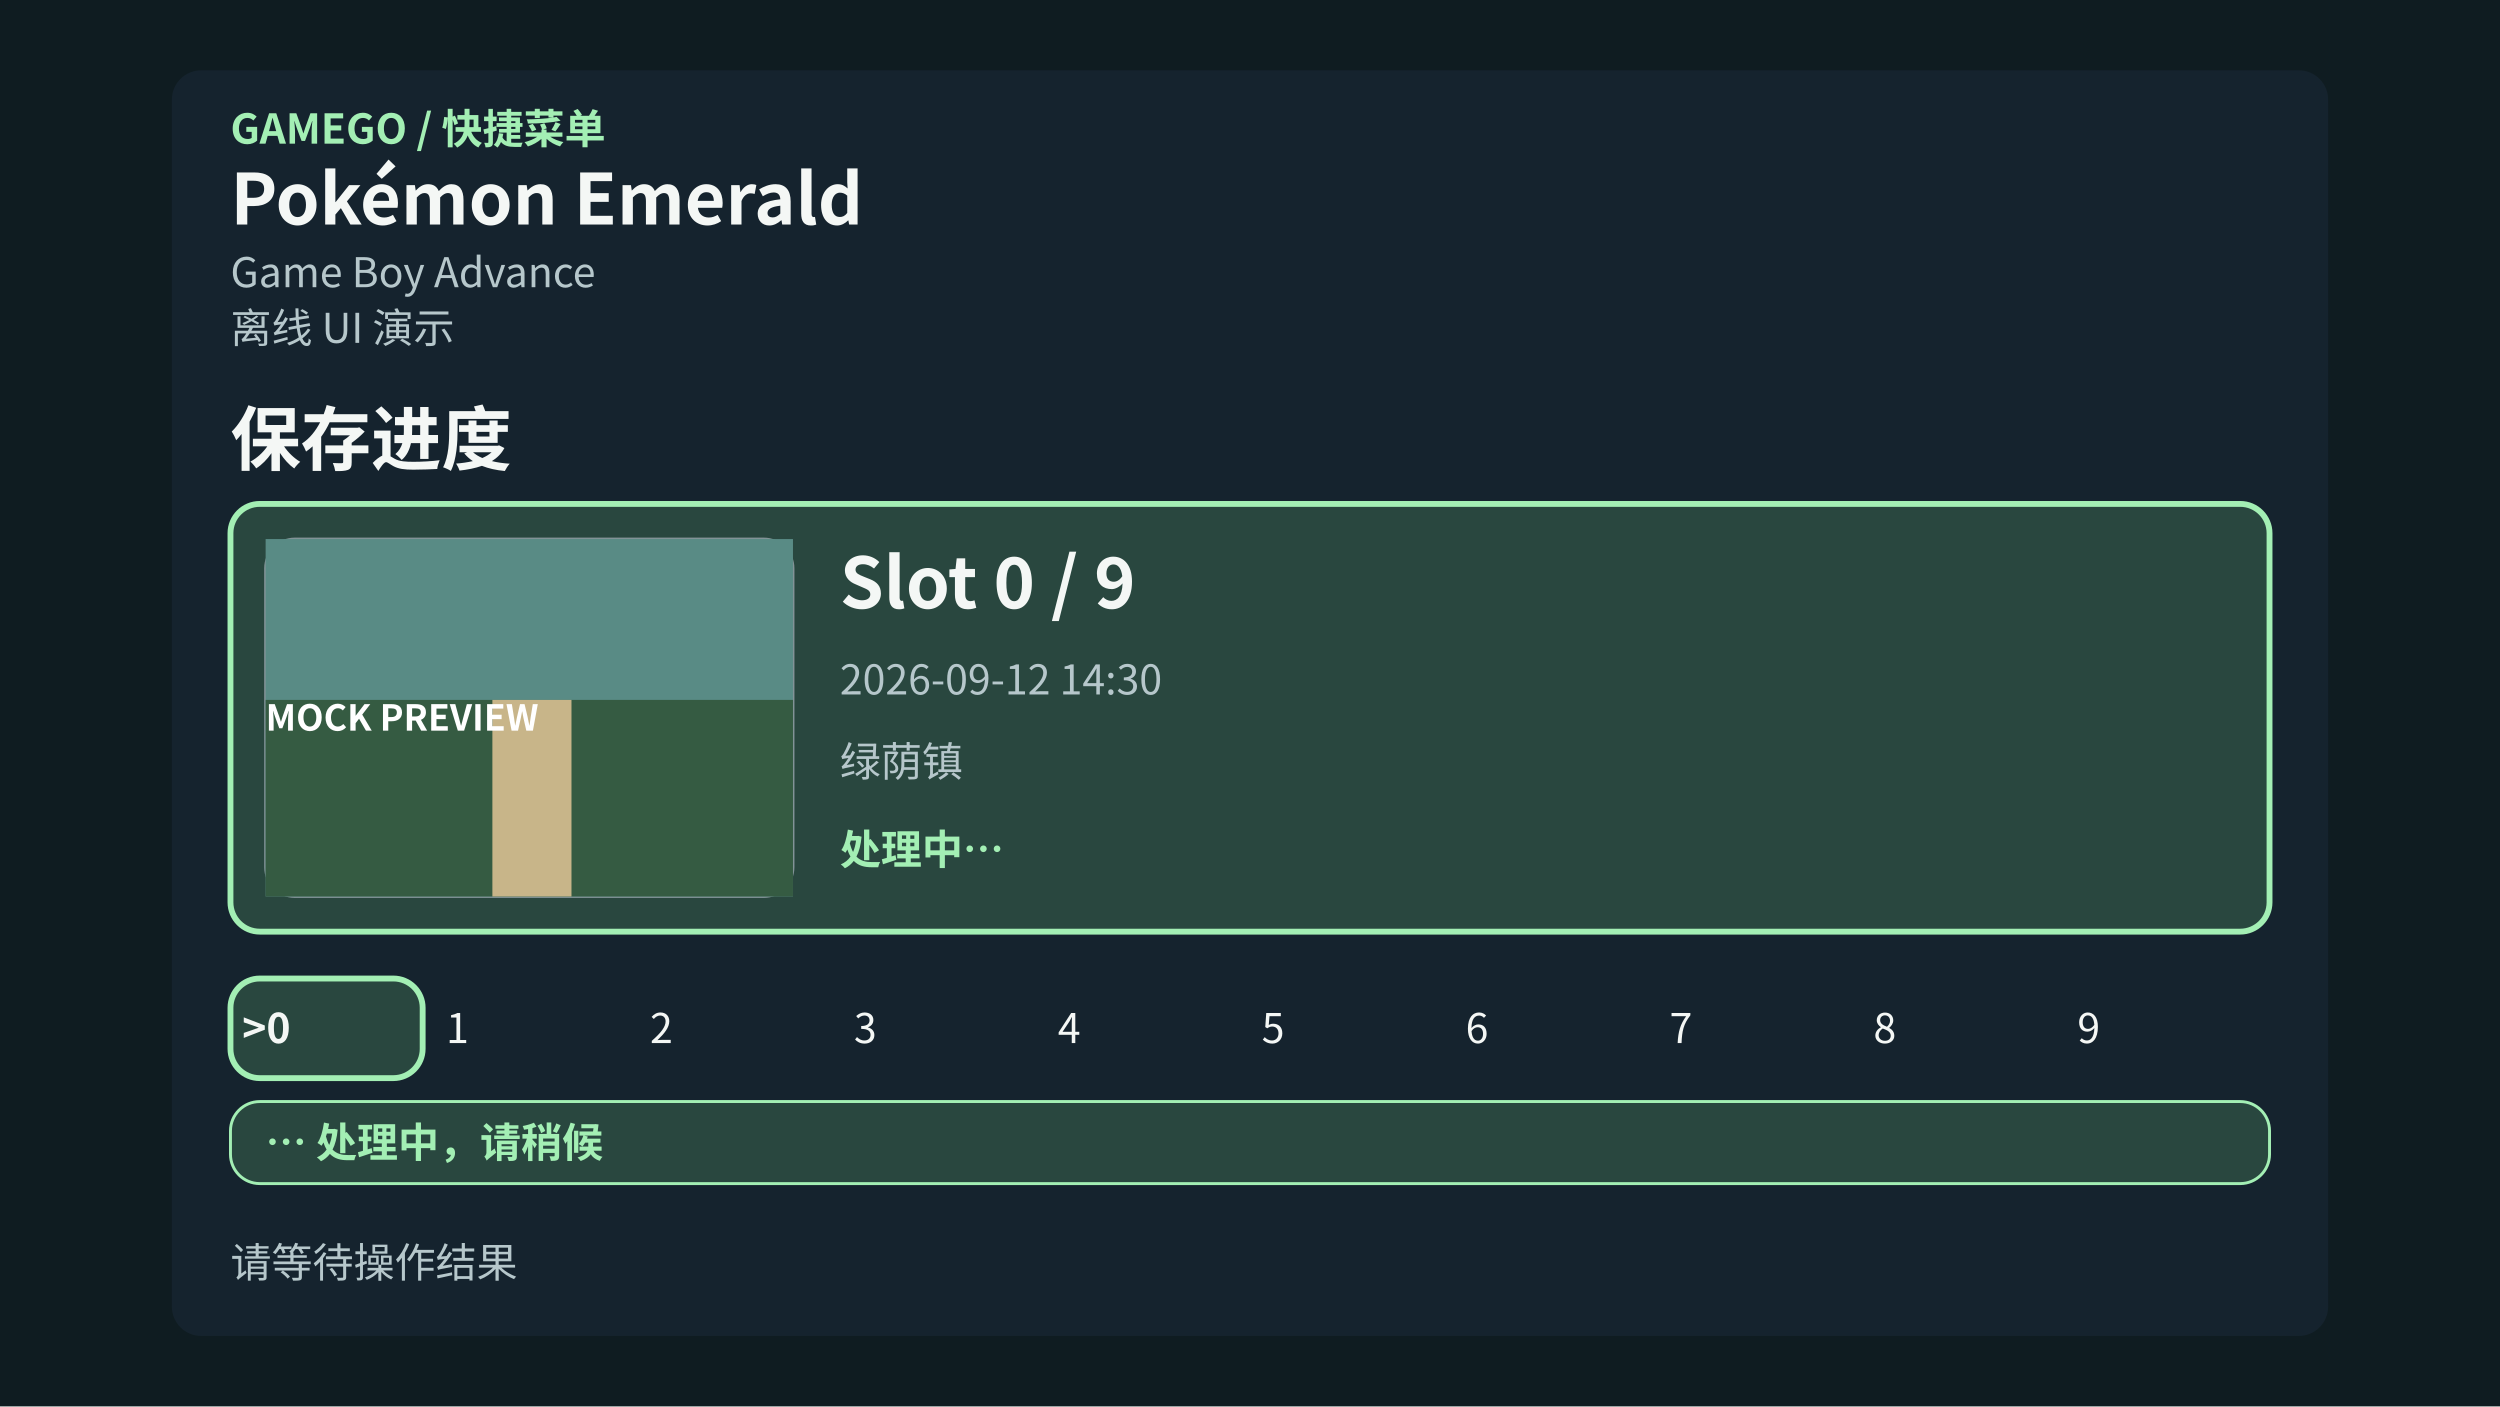
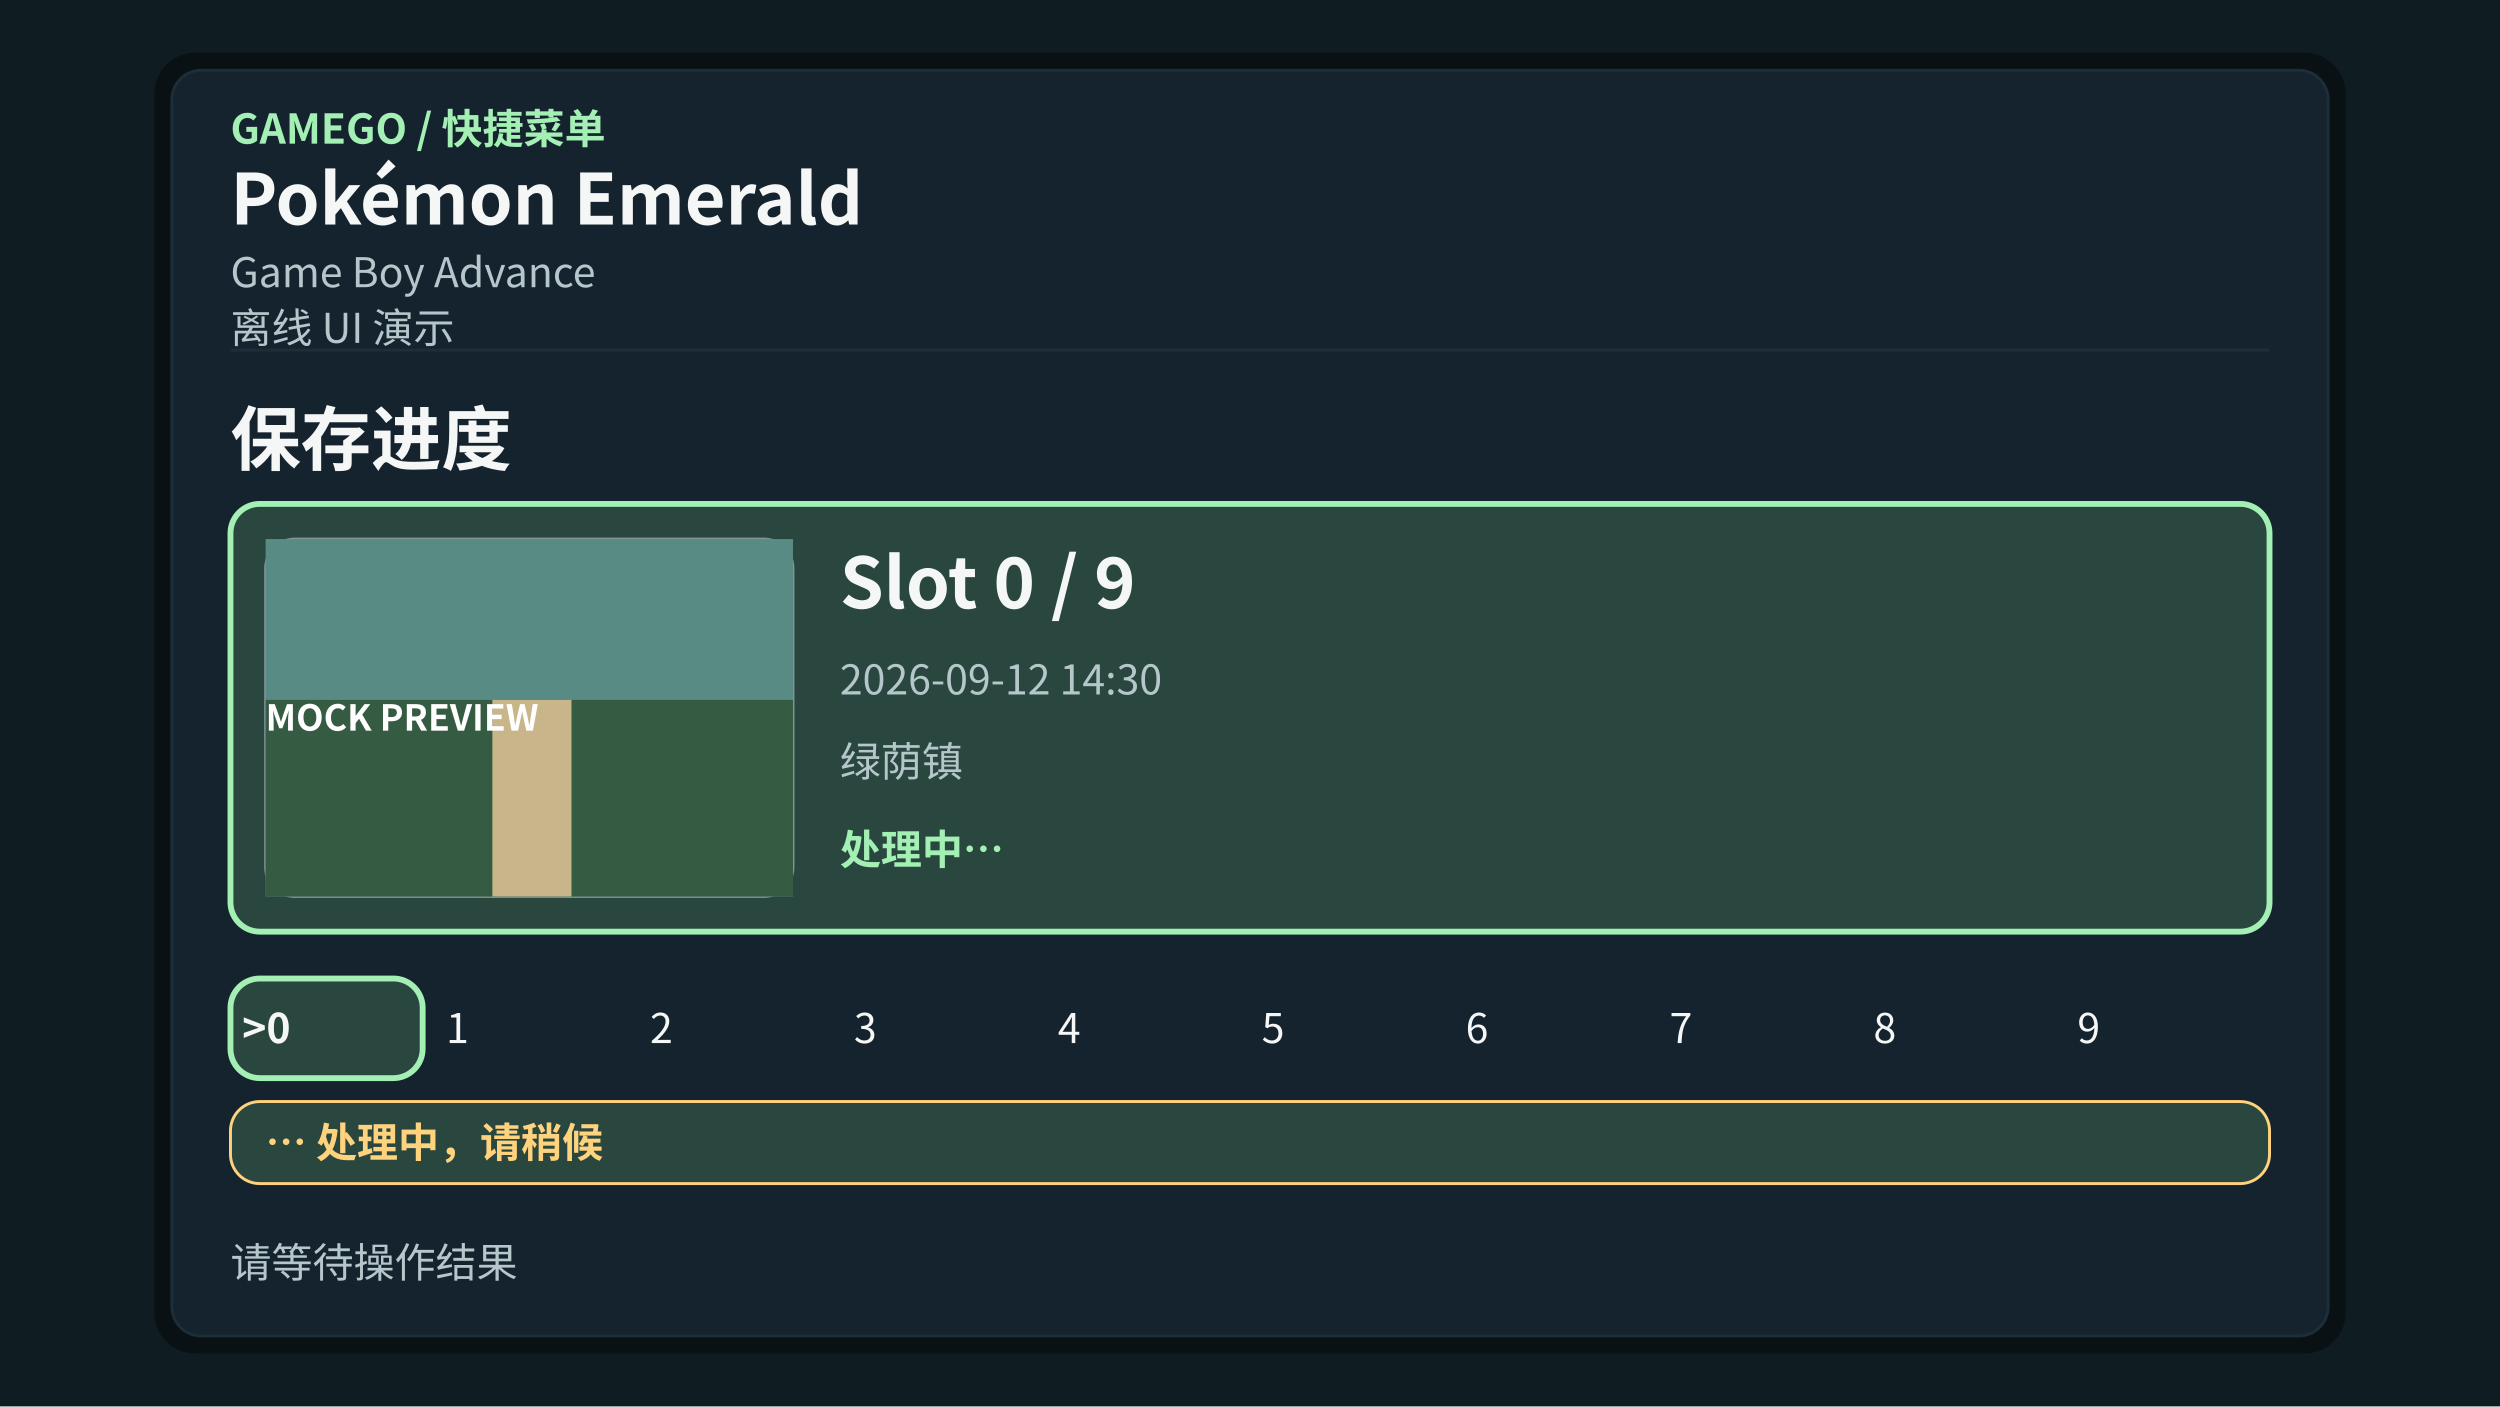
<svg xmlns="http://www.w3.org/2000/svg" width="1280" height="720" viewBox="0 0 1280 720">
  <rect width="100%" height="100%" fill="#456657" />
  <rect x="0" y="0" width="1280" height="720" rx="0" fill="#071018" fill-opacity="0.851" stroke="#000000" stroke-opacity="0" stroke-width="0" />
-   <rect x="88" y="36" width="1104" height="648" rx="15" fill="#15232e" fill-opacity="1" stroke="#000000" stroke-opacity="0" stroke-width="0" />
+   <rect x="79" y="27" width="1122" height="666" rx="21" fill="#000000" fill-opacity="0.4" stroke="#000000" stroke-opacity="0" stroke-width="0" />
+   <rect x="88" y="36" width="1104" height="648" rx="15" fill="#15232e" fill-opacity="1" stroke="#1d2e38" stroke-opacity="1" stroke-width="1.5" />
  <defs>
    <clipPath id="c0">
      <rect x="118" y="54" width="1044" height="24" />
    </clipPath>
  </defs>
  <text x="118" y="73.56" fill="#a3efb4" font-size="21" font-weight="600" font-family="PingFang SC,Noto Sans CJK SC,sans-serif" clip-path="url(#c0)">GAMEGO  /  快捷菜单</text>
  <defs>
    <clipPath id="c1">
      <rect x="118" y="81" width="1044" height="42" />
    </clipPath>
  </defs>
  <text x="118" y="114.96" fill="#f4f7f5" font-size="36" font-weight="600" font-family="PingFang SC,Noto Sans CJK SC,sans-serif" clip-path="url(#c1)">Pokémon Emerald</text>
  <defs>
    <clipPath id="c2">
      <rect x="118" y="126" width="1044" height="27" />
    </clipPath>
  </defs>
  <text x="118" y="147.06" fill="#b6c7cb" font-size="21" font-weight="400" font-family="PingFang SC,Noto Sans CJK SC,sans-serif" clip-path="url(#c2)">Game Boy Advance</text>
  <defs>
    <clipPath id="c3">
      <rect x="118" y="156" width="1044" height="24" />
    </clipPath>
  </defs>
  <text x="118" y="175.56" fill="#b6c7cb" font-size="21" font-weight="400" font-family="PingFang SC,Noto Sans CJK SC,sans-serif" clip-path="url(#c3)">离线 UI 演示</text>
+   <rect x="118" y="178.5" width="1044" height="1.5" rx="0" fill="#1d2e38" fill-opacity="1" stroke="#000000" stroke-opacity="0" stroke-width="0" />
  <defs>
    <clipPath id="c4">
      <rect x="118" y="198" width="1044" height="54" />
    </clipPath>
  </defs>
  <text x="118" y="237.96" fill="#f4f7f5" font-size="36" font-weight="600" font-family="PingFang SC,Noto Sans CJK SC,sans-serif" clip-path="url(#c4)">保存进度</text>
  <rect x="118" y="258" width="1044" height="219" rx="15" fill="#29473f" fill-opacity="1" stroke="#a3efb4" stroke-opacity="1" stroke-width="3" />
  <rect x="136" y="276" width="270" height="183" rx="15" fill="#071018" fill-opacity="0.851" stroke="#829397" stroke-opacity="1" stroke-width="1.5" />
  <rect x="136" y="276" width="270" height="183" rx="0" fill="#598b85" fill-opacity="1" stroke="#000000" stroke-opacity="0" stroke-width="0" />
  <rect x="136" y="358.35" width="270" height="100.65" rx="0" fill="#355b42" fill-opacity="1" stroke="#000000" stroke-opacity="0" stroke-width="0" />
  <rect x="252.1" y="358.35" width="40.5" height="100.65" rx="0" fill="#c8b589" fill-opacity="1" stroke="#000000" stroke-opacity="0" stroke-width="0" />
  <defs>
    <clipPath id="c5">
      <rect x="136" y="276" width="270" height="183" />
    </clipPath>
  </defs>
  <text x="136" y="374.088" fill="#ffffff" font-size="18.3" font-weight="600" font-family="PingFang SC,Noto Sans CJK SC,sans-serif" clip-path="url(#c5)">MOCK PREVIEW</text>
  <defs>
    <clipPath id="c6">
      <rect x="430" y="276" width="714" height="45" />
    </clipPath>
  </defs>
  <text x="430" y="311.46" fill="#f4f7f5" font-size="36" font-weight="600" font-family="PingFang SC,Noto Sans CJK SC,sans-serif" clip-path="url(#c6)">Slot 0  /  9</text>
  <defs>
    <clipPath id="c7">
      <rect x="430" y="330" width="714" height="36" />
    </clipPath>
  </defs>
  <text x="430" y="355.56" fill="#b6c7cb" font-size="21" font-weight="400" font-family="PingFang SC,Noto Sans CJK SC,sans-serif" clip-path="url(#c7)">2026-09-12 14:30</text>
  <defs>
    <clipPath id="c8">
      <rect x="430" y="372" width="714" height="36" />
    </clipPath>
  </defs>
  <text x="430" y="397.56" fill="#b6c7cb" font-size="21" font-weight="400" font-family="PingFang SC,Noto Sans CJK SC,sans-serif" clip-path="url(#c8)">绿荫镇</text>
  <defs>
    <clipPath id="c9">
      <rect x="430" y="417" width="714" height="36" />
    </clipPath>
  </defs>
  <text x="430" y="442.56" fill="#a3efb4" font-size="21" font-weight="600" font-family="PingFang SC,Noto Sans CJK SC,sans-serif" clip-path="url(#c9)">处理中…</text>
  <rect x="118" y="501" width="98.4" height="51" rx="15" fill="#29473f" fill-opacity="1" stroke="#a3efb4" stroke-opacity="1" stroke-width="3" />
  <defs>
    <clipPath id="c10">
      <rect x="124" y="501" width="86.4" height="51" />
    </clipPath>
  </defs>
  <text x="124" y="534.06" fill="#f4f7f5" font-size="21" font-weight="600" font-family="PingFang SC,Noto Sans CJK SC,sans-serif" clip-path="url(#c10)">&gt;0 </text>
  <rect x="222.4" y="501" width="98.4" height="51" rx="15" fill="#15232e" fill-opacity="1" stroke="#000000" stroke-opacity="0" stroke-width="0" />
  <defs>
    <clipPath id="c11">
      <rect x="228.4" y="501" width="86.4" height="51" />
    </clipPath>
  </defs>
  <text x="228.4" y="534.06" fill="#f4f7f5" font-size="21" font-weight="400" font-family="PingFang SC,Noto Sans CJK SC,sans-serif" clip-path="url(#c11)"> 1 </text>
  <rect x="326.8" y="501" width="98.4" height="51" rx="15" fill="#15232e" fill-opacity="1" stroke="#000000" stroke-opacity="0" stroke-width="0" />
  <defs>
    <clipPath id="c12">
      <rect x="332.8" y="501" width="86.4" height="51" />
    </clipPath>
  </defs>
  <text x="332.8" y="534.06" fill="#f4f7f5" font-size="21" font-weight="400" font-family="PingFang SC,Noto Sans CJK SC,sans-serif" clip-path="url(#c12)"> 2 </text>
  <rect x="431.2" y="501" width="98.4" height="51" rx="15" fill="#15232e" fill-opacity="1" stroke="#000000" stroke-opacity="0" stroke-width="0" />
  <defs>
    <clipPath id="c13">
      <rect x="437.2" y="501" width="86.4" height="51" />
    </clipPath>
  </defs>
  <text x="437.2" y="534.06" fill="#f4f7f5" font-size="21" font-weight="400" font-family="PingFang SC,Noto Sans CJK SC,sans-serif" clip-path="url(#c13)"> 3 </text>
  <rect x="535.6" y="501" width="98.4" height="51" rx="15" fill="#15232e" fill-opacity="1" stroke="#000000" stroke-opacity="0" stroke-width="0" />
  <defs>
    <clipPath id="c14">
      <rect x="541.6" y="501" width="86.4" height="51" />
    </clipPath>
  </defs>
  <text x="541.6" y="534.06" fill="#f4f7f5" font-size="21" font-weight="400" font-family="PingFang SC,Noto Sans CJK SC,sans-serif" clip-path="url(#c14)"> 4 </text>
  <rect x="640" y="501" width="98.4" height="51" rx="15" fill="#15232e" fill-opacity="1" stroke="#000000" stroke-opacity="0" stroke-width="0" />
  <defs>
    <clipPath id="c15">
      <rect x="646" y="501" width="86.4" height="51" />
    </clipPath>
  </defs>
  <text x="646" y="534.06" fill="#f4f7f5" font-size="21" font-weight="400" font-family="PingFang SC,Noto Sans CJK SC,sans-serif" clip-path="url(#c15)"> 5 </text>
  <rect x="744.4" y="501" width="98.4" height="51" rx="15" fill="#15232e" fill-opacity="1" stroke="#000000" stroke-opacity="0" stroke-width="0" />
  <defs>
    <clipPath id="c16">
      <rect x="750.4" y="501" width="86.4" height="51" />
    </clipPath>
  </defs>
  <text x="750.4" y="534.06" fill="#f4f7f5" font-size="21" font-weight="400" font-family="PingFang SC,Noto Sans CJK SC,sans-serif" clip-path="url(#c16)"> 6 </text>
  <rect x="848.8" y="501" width="98.4" height="51" rx="15" fill="#15232e" fill-opacity="1" stroke="#000000" stroke-opacity="0" stroke-width="0" />
  <defs>
    <clipPath id="c17">
      <rect x="854.8" y="501" width="86.4" height="51" />
    </clipPath>
  </defs>
  <text x="854.8" y="534.06" fill="#f4f7f5" font-size="21" font-weight="400" font-family="PingFang SC,Noto Sans CJK SC,sans-serif" clip-path="url(#c17)"> 7 </text>
  <rect x="953.2" y="501" width="98.4" height="51" rx="15" fill="#15232e" fill-opacity="1" stroke="#000000" stroke-opacity="0" stroke-width="0" />
  <defs>
    <clipPath id="c18">
      <rect x="959.2" y="501" width="86.4" height="51" />
    </clipPath>
  </defs>
  <text x="959.2" y="534.06" fill="#f4f7f5" font-size="21" font-weight="400" font-family="PingFang SC,Noto Sans CJK SC,sans-serif" clip-path="url(#c18)"> 8 </text>
  <rect x="1057.6" y="501" width="98.4" height="51" rx="15" fill="#15232e" fill-opacity="1" stroke="#000000" stroke-opacity="0" stroke-width="0" />
  <defs>
    <clipPath id="c19">
      <rect x="1063.6" y="501" width="86.4" height="51" />
    </clipPath>
  </defs>
  <text x="1063.6" y="534.06" fill="#f4f7f5" font-size="21" font-weight="400" font-family="PingFang SC,Noto Sans CJK SC,sans-serif" clip-path="url(#c19)"> 9 </text>
-   <rect x="118" y="564" width="1044" height="42" rx="15" fill="#29473f" fill-opacity="1" stroke="#a3efb4" stroke-opacity="1" stroke-width="1.5" />
+   <rect x="118" y="564" width="1044" height="42" rx="15" fill="#29473f" fill-opacity="1" stroke="#ffd27d" stroke-opacity="1" stroke-width="1.5" />
  <defs>
    <clipPath id="c20">
      <rect x="136" y="564" width="1008" height="42" />
    </clipPath>
  </defs>
-   <text x="136" y="592.56" fill="#a3efb4" font-size="21" font-weight="600" font-family="PingFang SC,Noto Sans CJK SC,sans-serif" clip-path="url(#c20)">… 处理中，请稍候</text>
+   <text x="136" y="592.56" fill="#ffd27d" font-size="21" font-weight="600" font-family="PingFang SC,Noto Sans CJK SC,sans-serif" clip-path="url(#c20)">… 处理中，请稍候</text>
  <defs>
    <clipPath id="c21">
      <rect x="118" y="627" width="1044" height="39" />
    </clipPath>
  </defs>
  <text x="118" y="654.06" fill="#b6c7cb" font-size="21" font-weight="400" font-family="PingFang SC,Noto Sans CJK SC,sans-serif" clip-path="url(#c21)">请等待操作结果</text>
</svg>
